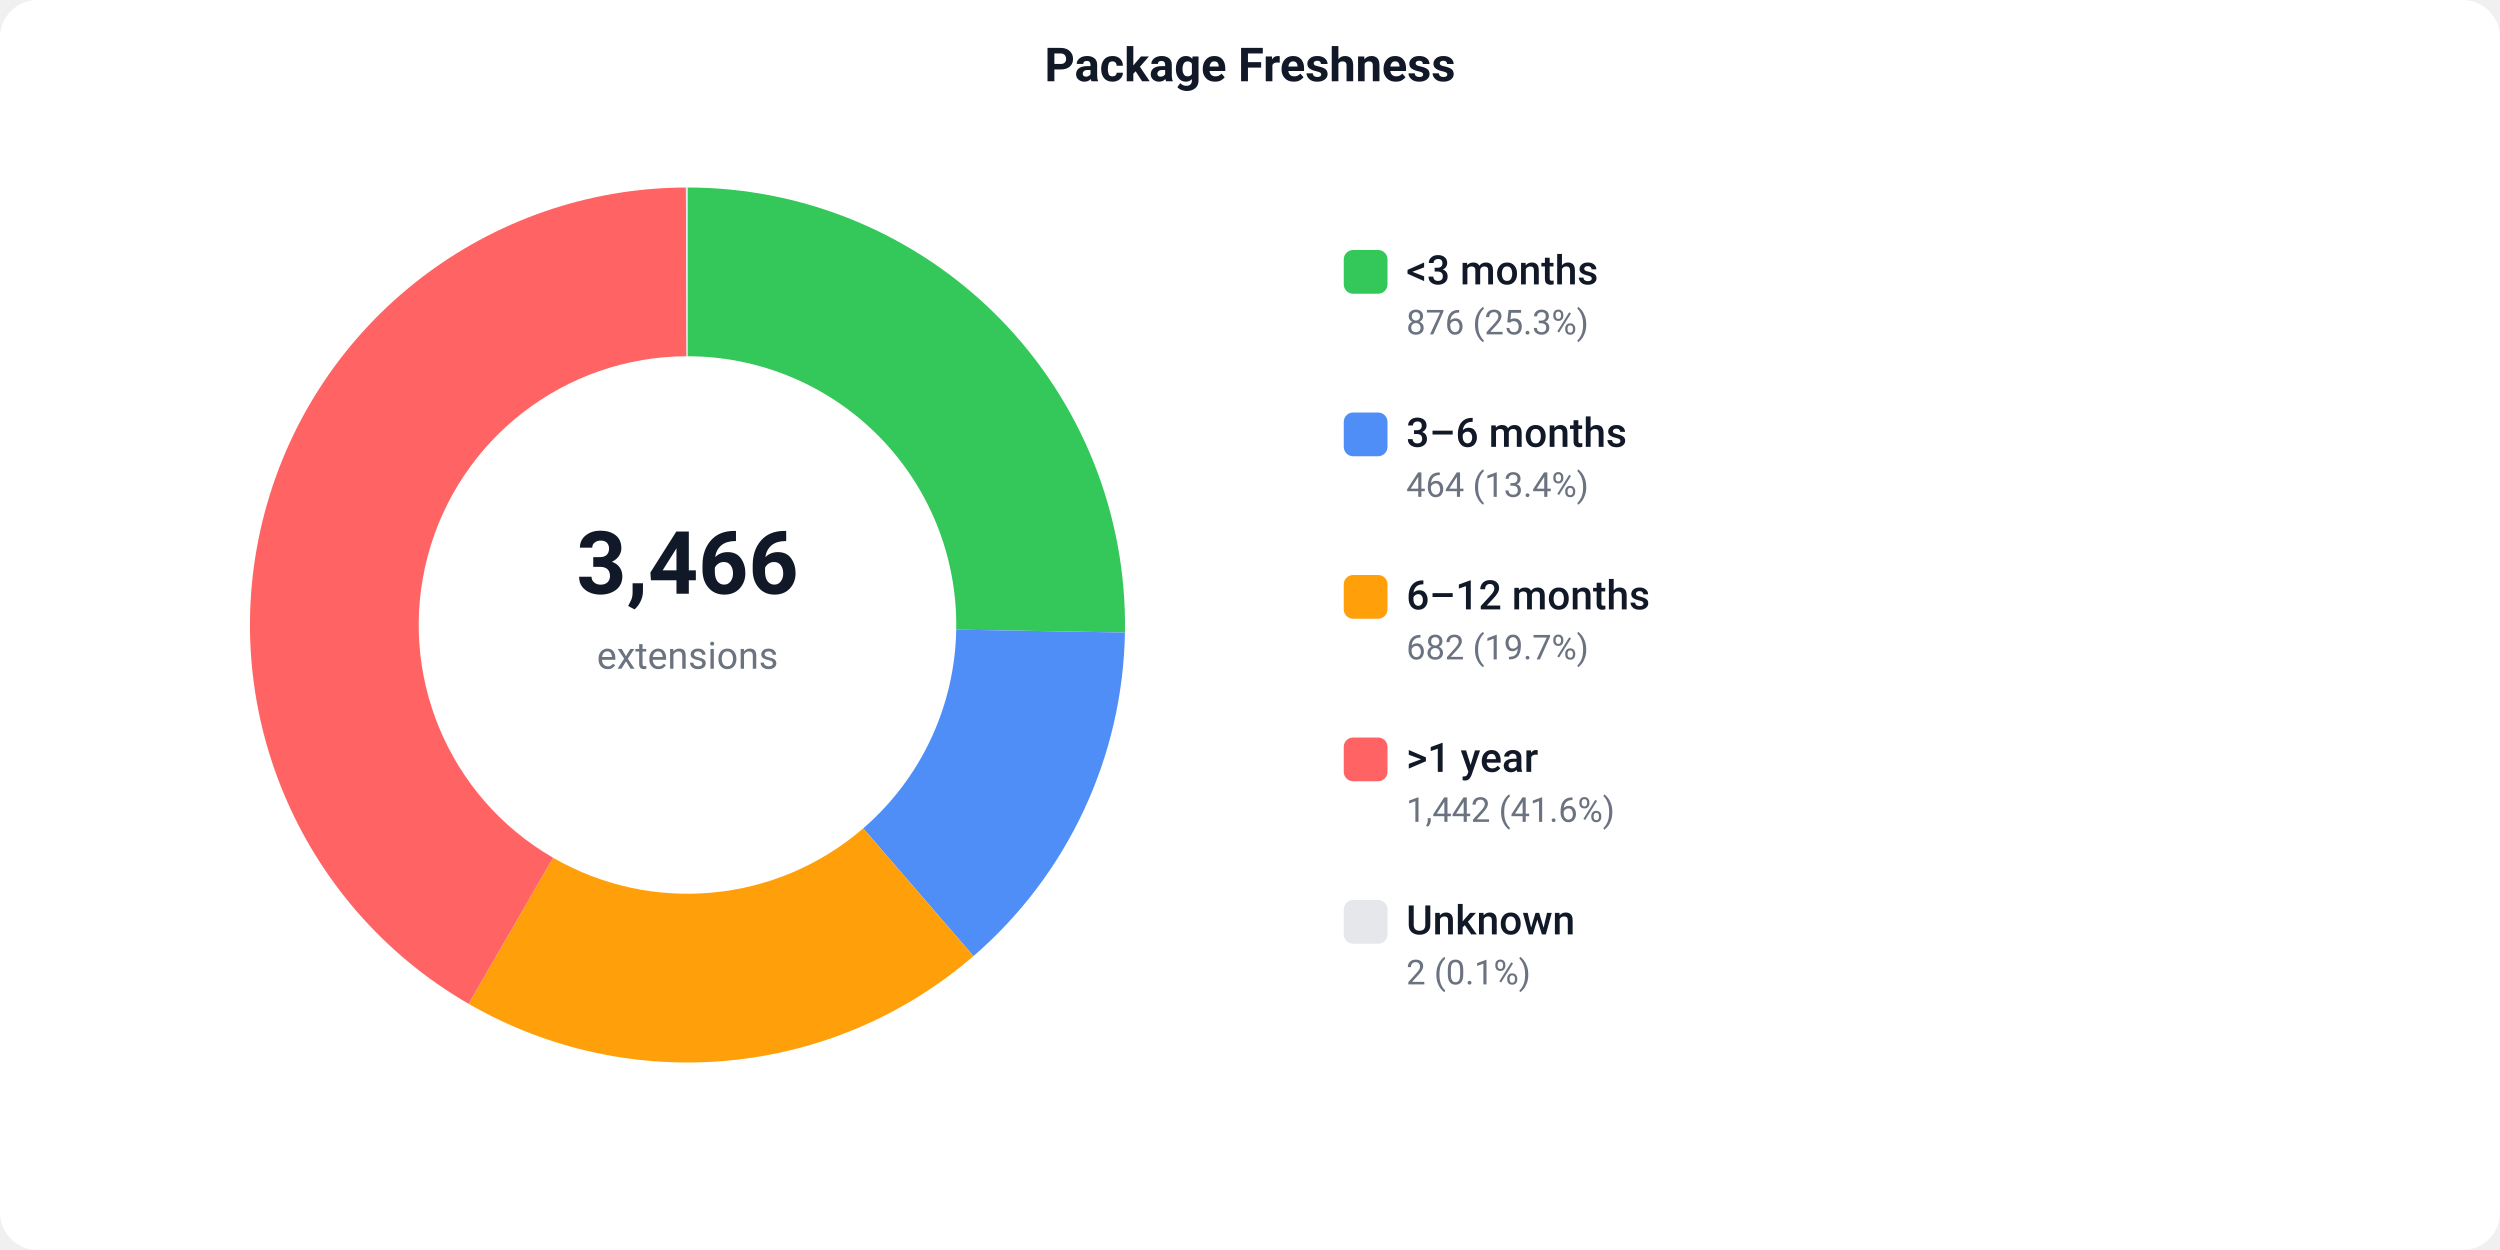
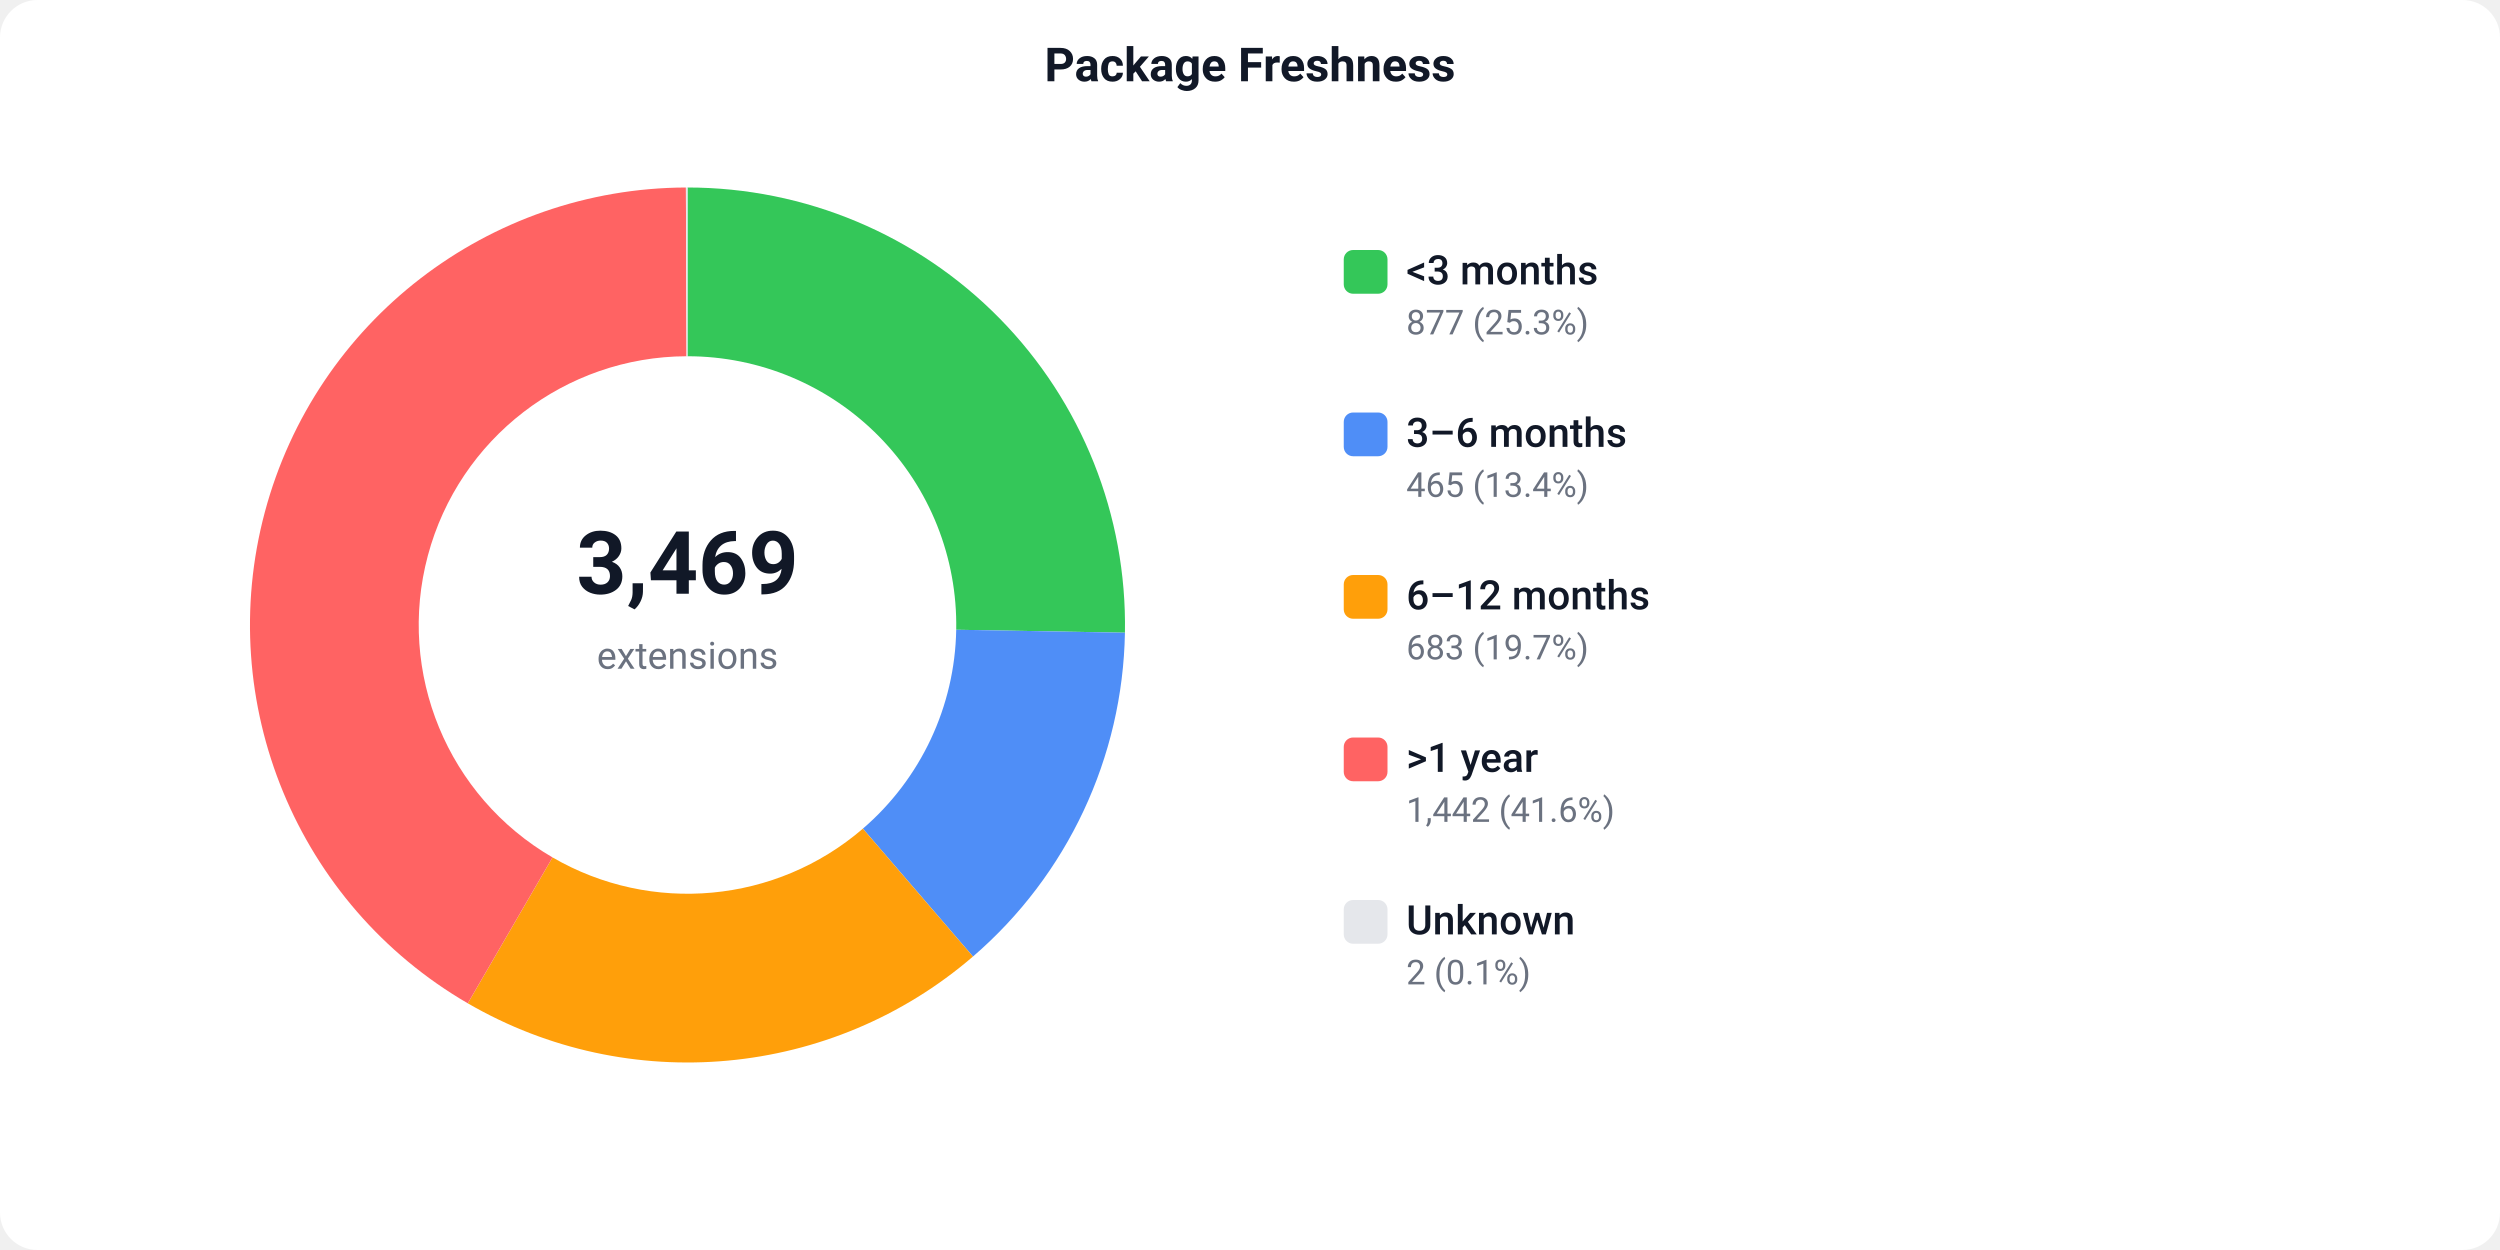
<svg xmlns="http://www.w3.org/2000/svg" width="800" height="400" viewBox="0 0 800 400">
  <defs>
    <style>text { font-family: -apple-system, BlinkMacSystemFont, 'Segoe UI', Roboto, sans-serif; }</style>
  </defs>
  <rect width="800" height="400" fill="#ffffff" rx="12" />
  <text x="400" y="26" text-anchor="middle" font-size="15" font-weight="600" fill="#111827">Package Freshness</text>
-   <path d="M 220.00 60.00 A 140 140 0 0 1 359.98 202.41 L 305.99 201.48 A 86 86 0 0 0 220.00 114.00 Z" fill="#34C759" />
-   <path d="M 359.98 202.41 A 140 140 0 0 1 311.51 305.95 L 276.22 265.08 A 86 86 0 0 0 305.99 201.48 Z" fill="#4F8EF7" />
-   <path d="M 311.51 305.95 A 140 140 0 0 1 149.96 321.22 L 176.98 274.47 A 86 86 0 0 0 276.22 265.08 Z" fill="#FF9F0A" />
-   <path d="M 149.96 321.22 A 140 140 0 0 1 219.49 60.00 L 219.69 114.00 A 86 86 0 0 0 176.98 274.47 Z" fill="#FF6363" />
+   <path d="M 220.00 60.00 A 140 140 0 0 1 359.98 202.47 L 305.99 201.52 A 86 86 0 0 0 220.00 114.00 Z" fill="#34C759" />
+   <path d="M 359.98 202.47 A 140 140 0 0 1 311.35 306.09 L 276.12 265.17 A 86 86 0 0 0 305.99 201.52 Z" fill="#4F8EF7" />
+   <path d="M 311.35 306.09 A 140 140 0 0 1 149.69 321.06 L 176.81 274.37 A 86 86 0 0 0 276.12 265.17 Z" fill="#FF9F0A" />
+   <path d="M 149.69 321.06 A 140 140 0 0 1 219.49 60.00 L 219.69 114.00 A 86 86 0 0 0 176.81 274.37 Z" fill="#FF6363" />
  <path d="M 219.49 60.00 A 140 140 0 0 1 220.00 60.00 L 220.00 114.00 A 86 86 0 0 0 219.69 114.00 Z" fill="#e5e7eb" />
-   <text x="220" y="190" text-anchor="middle" font-size="28" font-weight="700" fill="#111827">3,466</text>
+   <text x="220" y="190" text-anchor="middle" font-size="28" font-weight="700" fill="#111827">3,469</text>
  <text x="220" y="214" text-anchor="middle" font-size="12" fill="#6b7280">extensions</text>
  <rect x="430" y="80" width="14" height="14" fill="#34C759" rx="3" />
  <text x="450" y="91" font-size="13" font-weight="500" fill="#111827">&lt;3 months</text>
-   <text x="450" y="107" font-size="11" fill="#6b7280">876 (25.3%)</text>
+   <text x="450" y="107" font-size="11" fill="#6b7280">877 (25.3%)</text>
  <rect x="430" y="132" width="14" height="14" fill="#4F8EF7" rx="3" />
  <text x="450" y="143" font-size="13" font-weight="500" fill="#111827">3–6 months</text>
-   <text x="450" y="159" font-size="11" fill="#6b7280">464 (13.4%)</text>
+   <text x="450" y="159" font-size="11" fill="#6b7280">465 (13.4%)</text>
  <rect x="430" y="184" width="14" height="14" fill="#FF9F0A" rx="3" />
  <text x="450" y="195" font-size="13" font-weight="500" fill="#111827">6–12 months</text>
-   <text x="450" y="211" font-size="11" fill="#6b7280">682 (19.7%)</text>
+   <text x="450" y="211" font-size="11" fill="#6b7280">683 (19.7%)</text>
  <rect x="430" y="236" width="14" height="14" fill="#FF6363" rx="3" />
  <text x="450" y="247" font-size="13" font-weight="500" fill="#111827">&gt;1 year</text>
  <text x="450" y="263" font-size="11" fill="#6b7280">1,442 (41.6%)</text>
  <rect x="430" y="288" width="14" height="14" fill="#e5e7eb" rx="3" />
  <text x="450" y="299" font-size="13" font-weight="500" fill="#111827">Unknown</text>
  <text x="450" y="315" font-size="11" fill="#6b7280">2 (0.1%)</text>
</svg>
